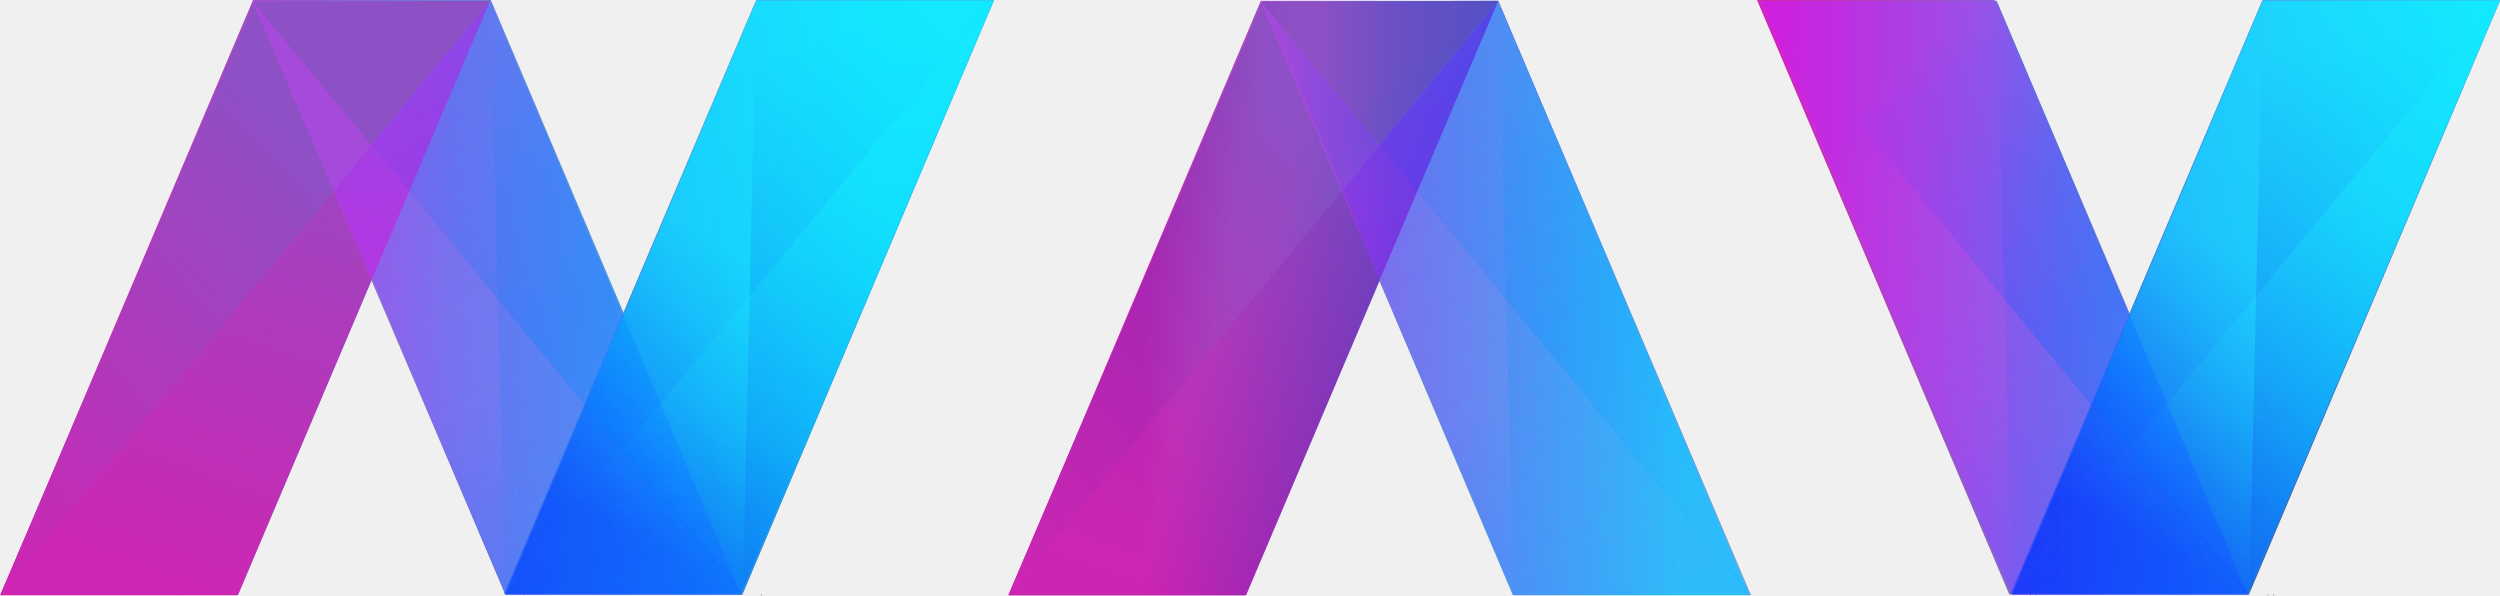
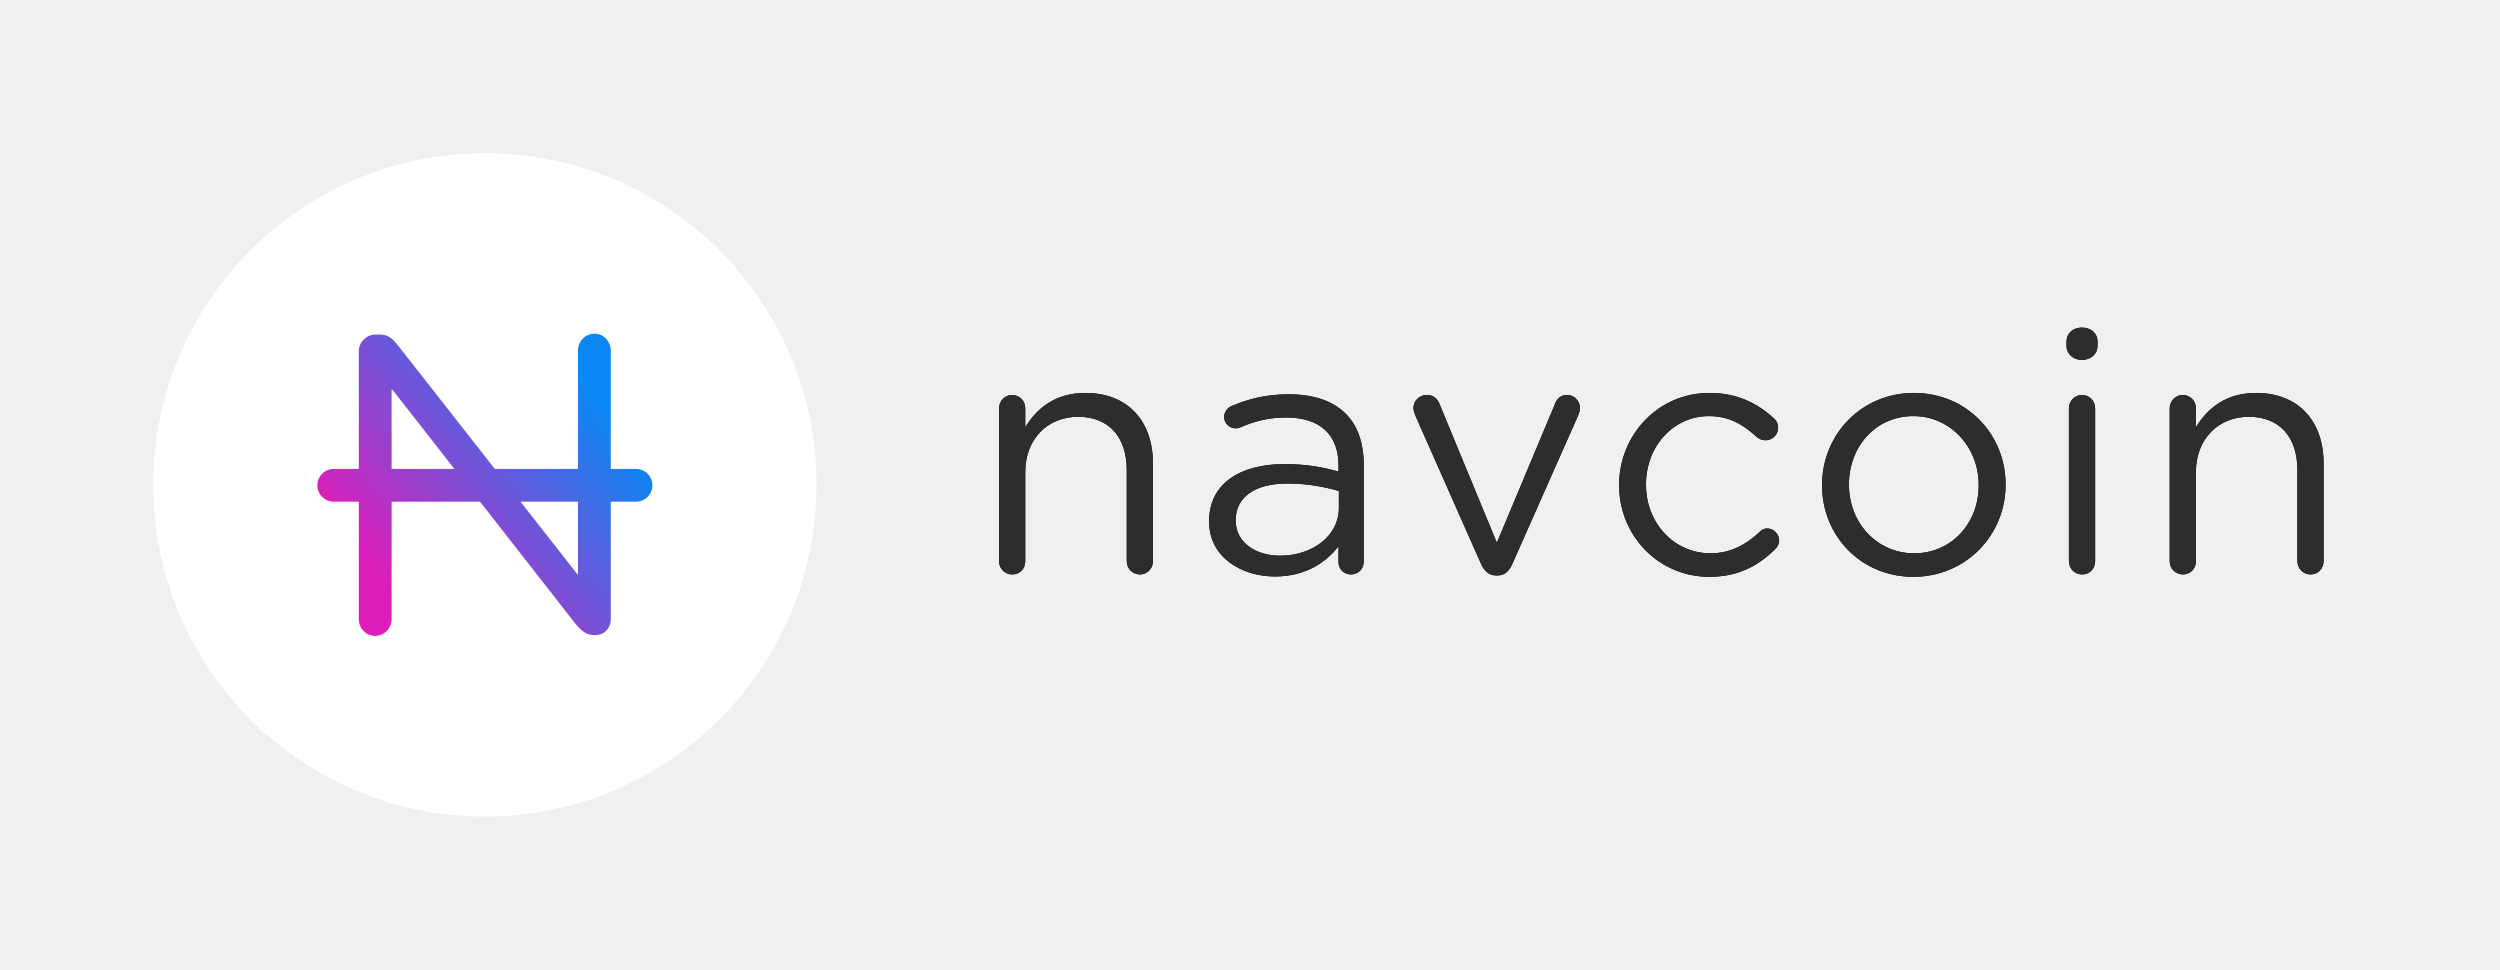
- <svg xmlns="http://www.w3.org/2000/svg" xmlns:xlink="http://www.w3.org/1999/xlink" width="592" height="140.96" version="1.1" viewBox="0 0 592 140.96">
+ <svg xmlns="http://www.w3.org/2000/svg" xmlns:xlink="http://www.w3.org/1999/xlink" width="3671px" height="1424px" viewBox="0 0 3671 1424" version="1.1">
  <defs>
-     <style>.cls-1{isolation:isolate;}.cls-2{fill:url(#linear-gradient);}.cls-3{fill:url(#nave);}.cls-4{fill:url(#navo);}.cls-5{fill:url(#navj);}.cls-6{fill:url(#navi);}.cls-7{fill:url(#navh);}.cls-8{fill:url(#navd);}.cls-9{fill:url(#navg);}.cls-10{fill:url(#navf);}.cls-11{fill:url(#navc);}.cls-12,.cls-13,.cls-16,.cls-18,.cls-21,.cls-22,.cls-25,.cls-26,.cls-32,.cls-34{mix-blend-mode:overlay;}.cls-12{fill:url(#navb);}.cls-13{fill:url(#navaf);}.cls-14,.cls-15,.cls-23,.cls-24,.cls-30,.cls-31{mix-blend-mode:soft-light;}.cls-14{fill:url(#nava);}.cls-15{fill:url(#navae);}.cls-16{fill:url(#navad);}.cls-17{fill:url(#navac);}.cls-18{fill:url(#navab);}.cls-19,.cls-20,.cls-27,.cls-28{opacity:0.89;mix-blend-mode:hard-light;}.cls-19{fill:url(#navaa);}.cls-20{fill:url(#navz);}.cls-21{fill:url(#navy);}.cls-22{fill:url(#navx);}.cls-23{fill:url(#navw);}.cls-24{fill:url(#navv);}.cls-25{fill:url(#navu);}.cls-26{fill:url(#navt);}.cls-27{fill:url(#navs);}.cls-28{fill:url(#navr);}.cls-29,.cls-33{mix-blend-mode:darken;}.cls-29{fill:url(#navq);}.cls-30{fill:url(#navp);}.cls-31{fill:url(#navn);}.cls-32{fill:url(#navm);}.cls-33{fill:url(#navl);}.cls-34{fill:url(#navk);}</style>
-     <linearGradient id="linear-gradient" x1="195.67" x2="195.67" y1="126.63" y2="126.85" gradientUnits="userSpaceOnUse">
-       <stop stop-color="#4da3db" offset="0" />
-       <stop stop-color="#8361a9" offset="1" />
+     <linearGradient x1="85.1%" y1="23.76%" x2="15.512%" y2="76.01%" id="linearGradient-1">
+       <stop stop-color="#0A87F5" offset="0%" />
+       <stop stop-color="#DC1EB9" offset="100%" />
    </linearGradient>
-     <linearGradient id="nave" x1="150.65" x2="150.74" y1="126.91" y2="126.68" gradientUnits="userSpaceOnUse">
-       <stop stop-color="#7897ce" offset="0" />
-       <stop stop-color="#8555a2" offset="1" />
-     </linearGradient>
-     <linearGradient id="navo" x1="481.1" x2="481.1" y1="126.63" y2="126.85" xlink:href="#linear-gradient" />
-     <linearGradient id="navj" x1="436.08" x2="436.17" y1="126.91" y2="126.68" xlink:href="#nave" />
-     <linearGradient id="navi" x1="482.15" x2="482.15" y1="126.63" y2="126.85" xlink:href="#linear-gradient" />
-     <linearGradient id="navh" x1="437.13" x2="437.23" y1="126.91" y2="126.68" xlink:href="#nave" />
-     <linearGradient id="navd" x1="218.36" x2="67.45" y1="70.41" y2="70.41" gradientUnits="userSpaceOnUse">
-       <stop stop-color="#34c3ee" offset="0" />
-       <stop stop-color="#6a82d7" offset=".53" />
-       <stop stop-color="#cc26b2" offset="1" />
-     </linearGradient>
-     <linearGradient id="navg" x1="369.38" x2="268.25" y1="70.57" y2="70.57" xlink:href="#navd" />
-     <linearGradient id="navf" x1="521.87" x2="388.46" y1="70.41" y2="70.41" xlink:href="#navd" />
-     <linearGradient id="navc" x1="78.12" x2="116.87" y1="125.49" y2="17.55" gradientUnits="userSpaceOnUse">
-       <stop stop-color="#ce25b2" offset="0" />
-       <stop stop-color="#8e50c5" offset="1" />
-     </linearGradient>
-     <linearGradient id="navb" x1="219.44" x2="211.27" y1="108.1" y2="22.04" gradientUnits="userSpaceOnUse">
-       <stop stop-color="#3765b0" offset="0" />
-       <stop stop-color="#4ab5e7" offset="1" />
-     </linearGradient>
-     <linearGradient id="navaf" x1="168.53" x2="196.08" y1="115.3" y2="65.64" xlink:href="#navb" />
-     <linearGradient id="nava" x1="125.33" x2="153.52" y1="35.14" y2="84.02" gradientUnits="userSpaceOnUse">
-       <stop stop-color="#5a75d5" offset="0" />
-       <stop stop-color="#9e75b4" stop-opacity=".9" offset="1" />
-     </linearGradient>
-     <linearGradient id="navae" x1="146.46" x2="169.42" y1="50.23" y2="126.01" xlink:href="#nava" />
-     <linearGradient id="navad" x1="166.19" x2="127.05" y1="68.52" y2="26.01" xlink:href="#nava" />
-     <linearGradient id="navac" x1="34.85" x2="108.54" y1="108.67" y2="39.76" xlink:href="#navc" />
-     <linearGradient id="navab" x1="171.64" x2="125.01" y1="130.26" y2="49.87" xlink:href="#nava" />
-     <linearGradient id="navaa" x1="144.2" x2="231.44" y1="97.03" y2="9.51" xlink:href="#navb" />
-     <linearGradient id="navz" x1="174.66" x2="208.44" y1="116.06" y2="48.82" xlink:href="#navb" />
-     <linearGradient id="navy" x1="504.87" x2="496.7" y1="108.1" y2="22.04" xlink:href="#navb" />
-     <linearGradient id="navx" x1="453.96" x2="481.51" y1="115.3" y2="65.64" xlink:href="#navb" />
-     <linearGradient id="navw" x1="410.76" x2="438.95" y1="35.14" y2="84.02" xlink:href="#nava" />
-     <linearGradient id="navv" x1="431.89" x2="454.85" y1="50.23" y2="126.01" xlink:href="#nava" />
-     <linearGradient id="navu" x1="451.62" x2="412.48" y1="68.52" y2="26.01" xlink:href="#nava" />
-     <linearGradient id="navt" x1="457.07" x2="410.43" y1="130.26" y2="49.87" xlink:href="#nava" />
-     <linearGradient id="navs" x1="429.63" x2="516.87" y1="97.03" y2="9.51" xlink:href="#navb" />
-     <linearGradient id="navr" x1="460.09" x2="493.87" y1="116.06" y2="48.82" xlink:href="#navb" />
-     <linearGradient id="navq" x1="269.12" x2="307.87" y1="125.49" y2="17.55" xlink:href="#navc" />
-     <linearGradient id="navp" x1="316.33" x2="344.52" y1="35.14" y2="84.02" xlink:href="#nava" />
-     <linearGradient id="navn" x1="337.46" x2="360.42" y1="50.23" y2="126.01" xlink:href="#nava" />
-     <linearGradient id="navm" x1="357.19" x2="318.05" y1="68.52" y2="26.01" xlink:href="#nava" />
-     <linearGradient id="navl" x1="225.85" x2="299.54" y1="108.67" y2="39.76" xlink:href="#navc" />
-     <linearGradient id="navk" x1="362.64" x2="316.01" y1="130.26" y2="49.87" xlink:href="#nava" />
-     <linearGradient id="naval" x1="195.67" x2="195.67" y1="126.63" y2="126.85" gradientUnits="userSpaceOnUse" xlink:href="#linear-gradient" />
-     <linearGradient id="navak" x1="150.65" x2="150.74" y1="126.91" y2="126.68" gradientUnits="userSpaceOnUse" xlink:href="#nave" />
-     <linearGradient id="navaj" x1="218.36" x2="67.45" y1="70.41" y2="70.41" gradientUnits="userSpaceOnUse" xlink:href="#navd" />
-     <linearGradient id="navai" x1="78.12" x2="116.87" y1="125.49" y2="17.55" gradientUnits="userSpaceOnUse" xlink:href="#navc" />
-     <linearGradient id="navah" x1="219.44" x2="211.27" y1="108.1" y2="22.04" gradientUnits="userSpaceOnUse" xlink:href="#navb" />
-     <linearGradient id="navag" x1="125.33" x2="153.52" y1="35.14" y2="84.02" gradientUnits="userSpaceOnUse" xlink:href="#nava" />
+     <path d="M250,402.5 C260.5,402.5 269,394 269,383 L269,239.5 C269,178 232.5,136 170,136 C125.5,136 98.5,158.5 81.5,186.5 L81.5,158.5 C81.5,147.5 73,139 62,139 C51.5,139 43,148 43,158.5 L43,383 C43,394 51.5,402.5 62.5,402.5 C73.5,402.5 81.5,394 81.5,383 L81.5,252 C81.5,203.5 114.5,171 159,171 C204.5,171 230.5,201 230.5,249 L230.5,383 C230.5,394 239,402.5 250,402.5 Z M448,405.5 C493.5,405.5 523.5,384.5 541.5,361 L541.5,384.5 C541.5,394.5 549,402.5 560,402.5 C570.5,402.5 578.5,394.5 578.5,383.5 L578.5,242 C578.5,209 569.5,184 552,166.5 C533,147.5 505,138 468.5,138 C435.5,138 409.5,144.5 384,155.5 C379,157.5 373.5,163.5 373.5,171.5 C373.5,180.5 381.5,188 390.5,188 C392.5,188 395,187.5 397.5,186.5 C416.5,178 438.5,172 464.5,172 C513,172 541.5,196 541.5,242.5 L541.5,251.5 C518.5,245 495,240.5 462,240.5 C396.5,240.5 351.5,269.5 351.5,324 L351.5,325 C351.5,378 400,405.5 448,405.5 Z M455.5,375 C420.5,375 390.5,356 390.5,323.5 L390.5,322.5 C390.5,290 417.5,269 466,269 C497.5,269 523,274.5 542,280 L542,305 C542,346 503,375 455.5,375 Z M775,404 C785.5,404 792,397.5 796.5,387.5 L894,167.5 C895,165 896,161.5 896,158 C896,147.5 887.5,139 877,139 C867,139 861.5,145.5 859,153 L774,356 L690.5,154 C687.5,145.5 682,139 671,139 C660,139 651.5,148 651.5,158 C651.5,161.5 653,165 654,168.5 L751,387.5 C755.5,397.5 762.5,404 773,404 L775,404 Z M1086,406 C1129.5,406 1159,389 1183.5,364.5 C1186.5,361.5 1188.5,357 1188.5,352.5 C1188.5,343.5 1180.5,335 1171,335 C1166,335 1162.5,337.5 1160,340 C1141,358 1117.5,371.5 1088,371.5 C1034,371.5 993,327 993,271 L993,270 C993,214.5 1033,170 1085.5,170 C1116.5,170 1137.5,184 1156,201 C1159,203.5 1163.5,205.5 1168.5,205.5 C1178.5,205.5 1187,197.5 1187,187 C1187,181 1184,176 1181,173.5 C1158,152.5 1129,136 1086,136 C1010.5,136 953.5,198 953.5,271 L953.5,272 C953.5,344.5 1010.5,406 1086,406 Z M1385.5,406 C1463.5,406 1521,344 1521,271 L1521,270 C1521,197 1464,136 1386.5,136 C1308.5,136 1251.5,198 1251.5,271 L1251.5,272 C1251.5,345 1308,406 1385.5,406 Z M1386.5,371.5 C1332,371.5 1291,326.5 1291,271 L1291,270 C1291,215.5 1329.5,170 1385.5,170 C1440,170 1481.5,215.5 1481.5,271 L1481.5,272 C1481.5,326.5 1442.5,371.5 1386.5,371.5 Z M1633,87.5 C1646,87.5 1656,79 1656,67 L1656,60.5 C1656,48 1646,40 1633,40 C1620.5,40 1610.5,48 1610.5,60.5 L1610.5,67 C1610.5,79 1620.5,87.5 1633,87.5 Z M1633.5,402.5 C1644.5,402.5 1652.5,394 1652.5,383 L1652.5,158.5 C1652.5,147.5 1644,139 1633,139 C1622.5,139 1614,148 1614,158.5 L1614,383 C1614,394 1622.5,402.5 1633.5,402.5 Z M1969,402.5 C1979.5,402.5 1988,394 1988,383 L1988,239.5 C1988,178 1951.5,136 1889,136 C1844.5,136 1817.5,158.5 1800.5,186.5 L1800.5,158.5 C1800.5,147.5 1792,139 1781,139 C1770.5,139 1762,148 1762,158.5 L1762,383 C1762,394 1770.5,402.5 1781.5,402.5 C1792.5,402.5 1800.5,394 1800.5,383 L1800.5,252 C1800.5,203.5 1833.5,171 1878,171 C1923.5,171 1949.5,201 1949.5,249 L1949.5,383 C1949.5,394 1958,402.5 1969,402.5 Z" id="path-2" />
  </defs>
-   <g class="cls-1" transform="matrix(1.2499 0 0 1.2499 -64.256 -17.623)" style="isolation:isolate">
-     <polygon class="cls-2" points="195.67 126.62 195.78 126.88 195.56 126.88" fill="url(#naval)" />
-     <polygon class="cls-3" points="150.66 126.62 150.77 126.88 150.55 126.88" fill="url(#navak)" />
-     <polygon class="cls-4" points="481.1 126.62 481.21 126.88 480.99 126.88" fill="url(#navo)" />
-     <polygon class="cls-5" points="436.09 126.62 436.2 126.88 435.98 126.88" fill="url(#navj)" />
-     <polygon class="cls-6" points="482.15 126.62 482.26 126.88 482.04 126.88" fill="url(#navi)" />
-     <polygon class="cls-7" points="437.14 126.62 437.25 126.88 437.03 126.88" fill="url(#navh)" />
-     <polygon class="cls-8" points="194.77 14.1 239.78 14.1 192.09 126.46 191.98 126.72 147.19 126.72 147.08 126.46 121.87 67.06 96.55 126.72 51.54 126.72 99.35 14.1 144.4 14.1 169.59 73.44" fill="url(#navaj)" />
-     <polygon class="cls-9" points="312.76 67.35 287.49 126.88 242.48 126.88 290.25 14.33 290.28 14.26 335.23 14.26 335.26 14.33 383.03 126.88 338.03 126.88" fill="url(#navg)" />
-     <polygon class="cls-10" points="429.28 14.1 454.67 73.9 480.05 14.1 525.06 14.1 477.26 126.72 432.08 126.72 384.28 14.1" fill="url(#navf)" />
-     <polygon class="cls-11" points="51.41 126.88 96.42 126.88 144.27 14.26" fill="url(#navai)" />
-     <polygon class="cls-12" points="239.63 14.26 192.1 126.64 194.72 14.26" fill="url(#navah)" style="mix-blend-mode:overlay" />
-     <polygon class="cls-13" points="147.19 126.64 194.72 14.26 192.1 126.64" fill="url(#navaf)" style="mix-blend-mode:overlay" />
-     <polygon class="cls-14" points="99.67 14.38 147.19 126.76 144.27 14.26" fill="url(#navag)" style="mix-blend-mode:soft-light" />
-     <polygon class="cls-15" points="192.1 126.76 144.27 14.26 147.19 126.76" fill="url(#navae)" style="mix-blend-mode:soft-light" />
-     <polygon class="cls-16" points="144.27 14.32 99.22 14.32 191.79 126.7" fill="url(#navad)" style="mix-blend-mode:overlay" />
-     <polygon class="cls-17" points="51.41 126.88 99.67 14.38 144.27 14.26" fill="url(#navac)" />
-     <polygon class="cls-18" points="99.22 14.32 192.1 126.82 147.19 126.82" fill="url(#navab)" style="mix-blend-mode:overlay" />
-     <polygon class="cls-19" points="239.52 14.2 194.61 14.2 146.9 126.59" fill="url(#navaa)" opacity=".89" style="mix-blend-mode:hard-light" />
-     <polygon class="cls-20" points="191.81 126.62 146.9 126.62 239.52 14.23" fill="url(#navz)" opacity=".89" style="mix-blend-mode:hard-light" />
-     <polygon class="cls-21" points="525.06 14.26 477.53 126.64 480.14 14.26" fill="url(#navy)" style="mix-blend-mode:overlay" />
-     <polygon class="cls-22" points="432.62 126.64 480.14 14.26 477.53 126.64" fill="url(#navx)" style="mix-blend-mode:overlay" />
-     <polygon class="cls-23" points="385.1 14.38 432.62 126.76 429.69 14.26" fill="url(#navw)" style="mix-blend-mode:soft-light" />
-     <polygon class="cls-24" points="477.53 126.76 429.69 14.26 432.62 126.76" fill="url(#navv)" style="mix-blend-mode:soft-light" />
-     <polygon class="cls-25" points="429.69 14.32 384.65 14.32 477.22 126.7" fill="url(#navu)" style="mix-blend-mode:overlay" />
-     <polygon class="cls-26" points="384.64 14.32 477.53 126.82 432.62 126.82" fill="url(#navt)" style="mix-blend-mode:overlay" />
-     <polygon class="cls-27" points="524.95 14.2 480.04 14.2 432.33 126.59" fill="url(#navs)" opacity=".89" style="mix-blend-mode:hard-light" />
-     <polygon class="cls-28" points="477.24 126.62 432.33 126.62 524.95 14.23" fill="url(#navr)" opacity=".89" style="mix-blend-mode:hard-light" />
-     <polygon class="cls-29" points="242.41 126.88 287.42 126.88 335.26 14.26" fill="url(#navq)" style="mix-blend-mode:darken" />
-     <polygon class="cls-30" points="290.67 14.38 338.19 126.76 335.26 14.26" fill="url(#navp)" style="mix-blend-mode:soft-light" />
-     <polygon class="cls-31" points="383.1 126.76 335.26 14.26 338.19 126.76" fill="url(#navn)" style="mix-blend-mode:soft-light" />
-     <polygon class="cls-32" points="335.26 14.32 290.22 14.32 382.79 126.7" fill="url(#navm)" style="mix-blend-mode:overlay" />
-     <polygon class="cls-33" points="242.41 126.88 290.67 14.38 335.26 14.26" fill="url(#navl)" style="mix-blend-mode:darken" />
-     <polygon class="cls-34" points="290.21 14.32 383.1 126.82 338.19 126.82" fill="url(#navk)" style="mix-blend-mode:overlay" />
+   <g id="Web-|-Header" stroke="none" stroke-width="1" fill="none" fill-rule="evenodd">
+     <g id="N" transform="translate(200, 200)">
+       <rect id="Background" stroke="#F0F0F0" stroke-width="50" fill="#FFFFFF" x="0" y="0" width="1024" height="1024" rx="512" />
+       <path d="M673.125,290 C686.119,290 696.662,301.026 696.872,313.982 L696.875,314.375 L696.875,488.125 C696.875,488.401 697.099,488.625 697.375,488.625 L734,488.625 L734,488.625 C747.255,488.625 758,499.37 758,512.625 C758,525.88 747.255,536.625 734,536.625 L697.375,536.625 C697.099,536.625 696.875,536.849 696.875,537.125 L696.875,709.375 L696.875,709.375 C696.875,722.369 687.687,732.3 674.768,732.497 L674.375,732.5 L671.875,732.5 C661.416,732.5 653.985,726.444 646.602,717.908 L646.25,717.5 L504.959,536.817 C504.864,536.696 504.719,536.625 504.565,536.625 L375.5,536.625 C375.224,536.625 375,536.849 375,537.125 L375,709.375 L375,709.375 C375,722.369 364.586,733.525 351.037,733.75 L350.625,733.75 C337.631,733.75 327.088,722.724 326.878,709.768 L326.875,709.375 L326.875,537.125 C326.875,536.849 326.651,536.625 326.375,536.625 L290,536.625 L290,536.625 C276.745,536.625 266,525.88 266,512.625 C266,499.37 276.745,488.625 290,488.625 L326.375,488.625 C326.651,488.625 326.875,488.401 326.875,488.125 L326.875,315.625 L326.875,315.625 C326.875,302.631 337.901,291.475 350.857,291.253 L351.25,291.25 L358.125,291.25 C369.029,291.25 375.823,296.534 382.49,304.826 L383.125,305.625 L526.471,488.434 C526.566,488.554 526.711,488.625 526.864,488.625 L648.25,488.625 C648.526,488.625 648.75,488.401 648.75,488.125 L648.75,314.375 L648.75,314.375 C648.75,301.381 659.164,290.225 672.713,290 L673.125,290 Z M648.25,536.625 L565.287,536.625 C565.011,536.625 564.787,536.849 564.787,537.125 C564.787,537.237 564.825,537.345 564.894,537.434 L647.857,643.236 C648.027,643.453 648.341,643.491 648.559,643.321 C648.679,643.226 648.75,643.081 648.75,642.927 L648.75,537.125 C648.75,536.849 648.526,536.625 648.25,536.625 Z M375,372.076 L375,488.125 C375,488.401 375.224,488.625 375.5,488.625 L466.248,488.625 C466.524,488.625 466.748,488.401 466.748,488.125 C466.748,488.013 466.711,487.905 466.642,487.817 L375.894,371.768 C375.724,371.551 375.41,371.512 375.192,371.682 C375.071,371.777 375,371.922 375,372.076 Z" id="Shape" fill="url(#linearGradient-1)" fill-rule="nonzero" />
+       <g id="Group" transform="translate(1224, 241)" fill-rule="nonzero">
+         <g id="navcoin">
+           <use fill="#000000" xlink:href="#path-2" />
+           <use fill="#2D2D2D" xlink:href="#path-2" />
+         </g>
+       </g>
+     </g>
  </g>
</svg>
